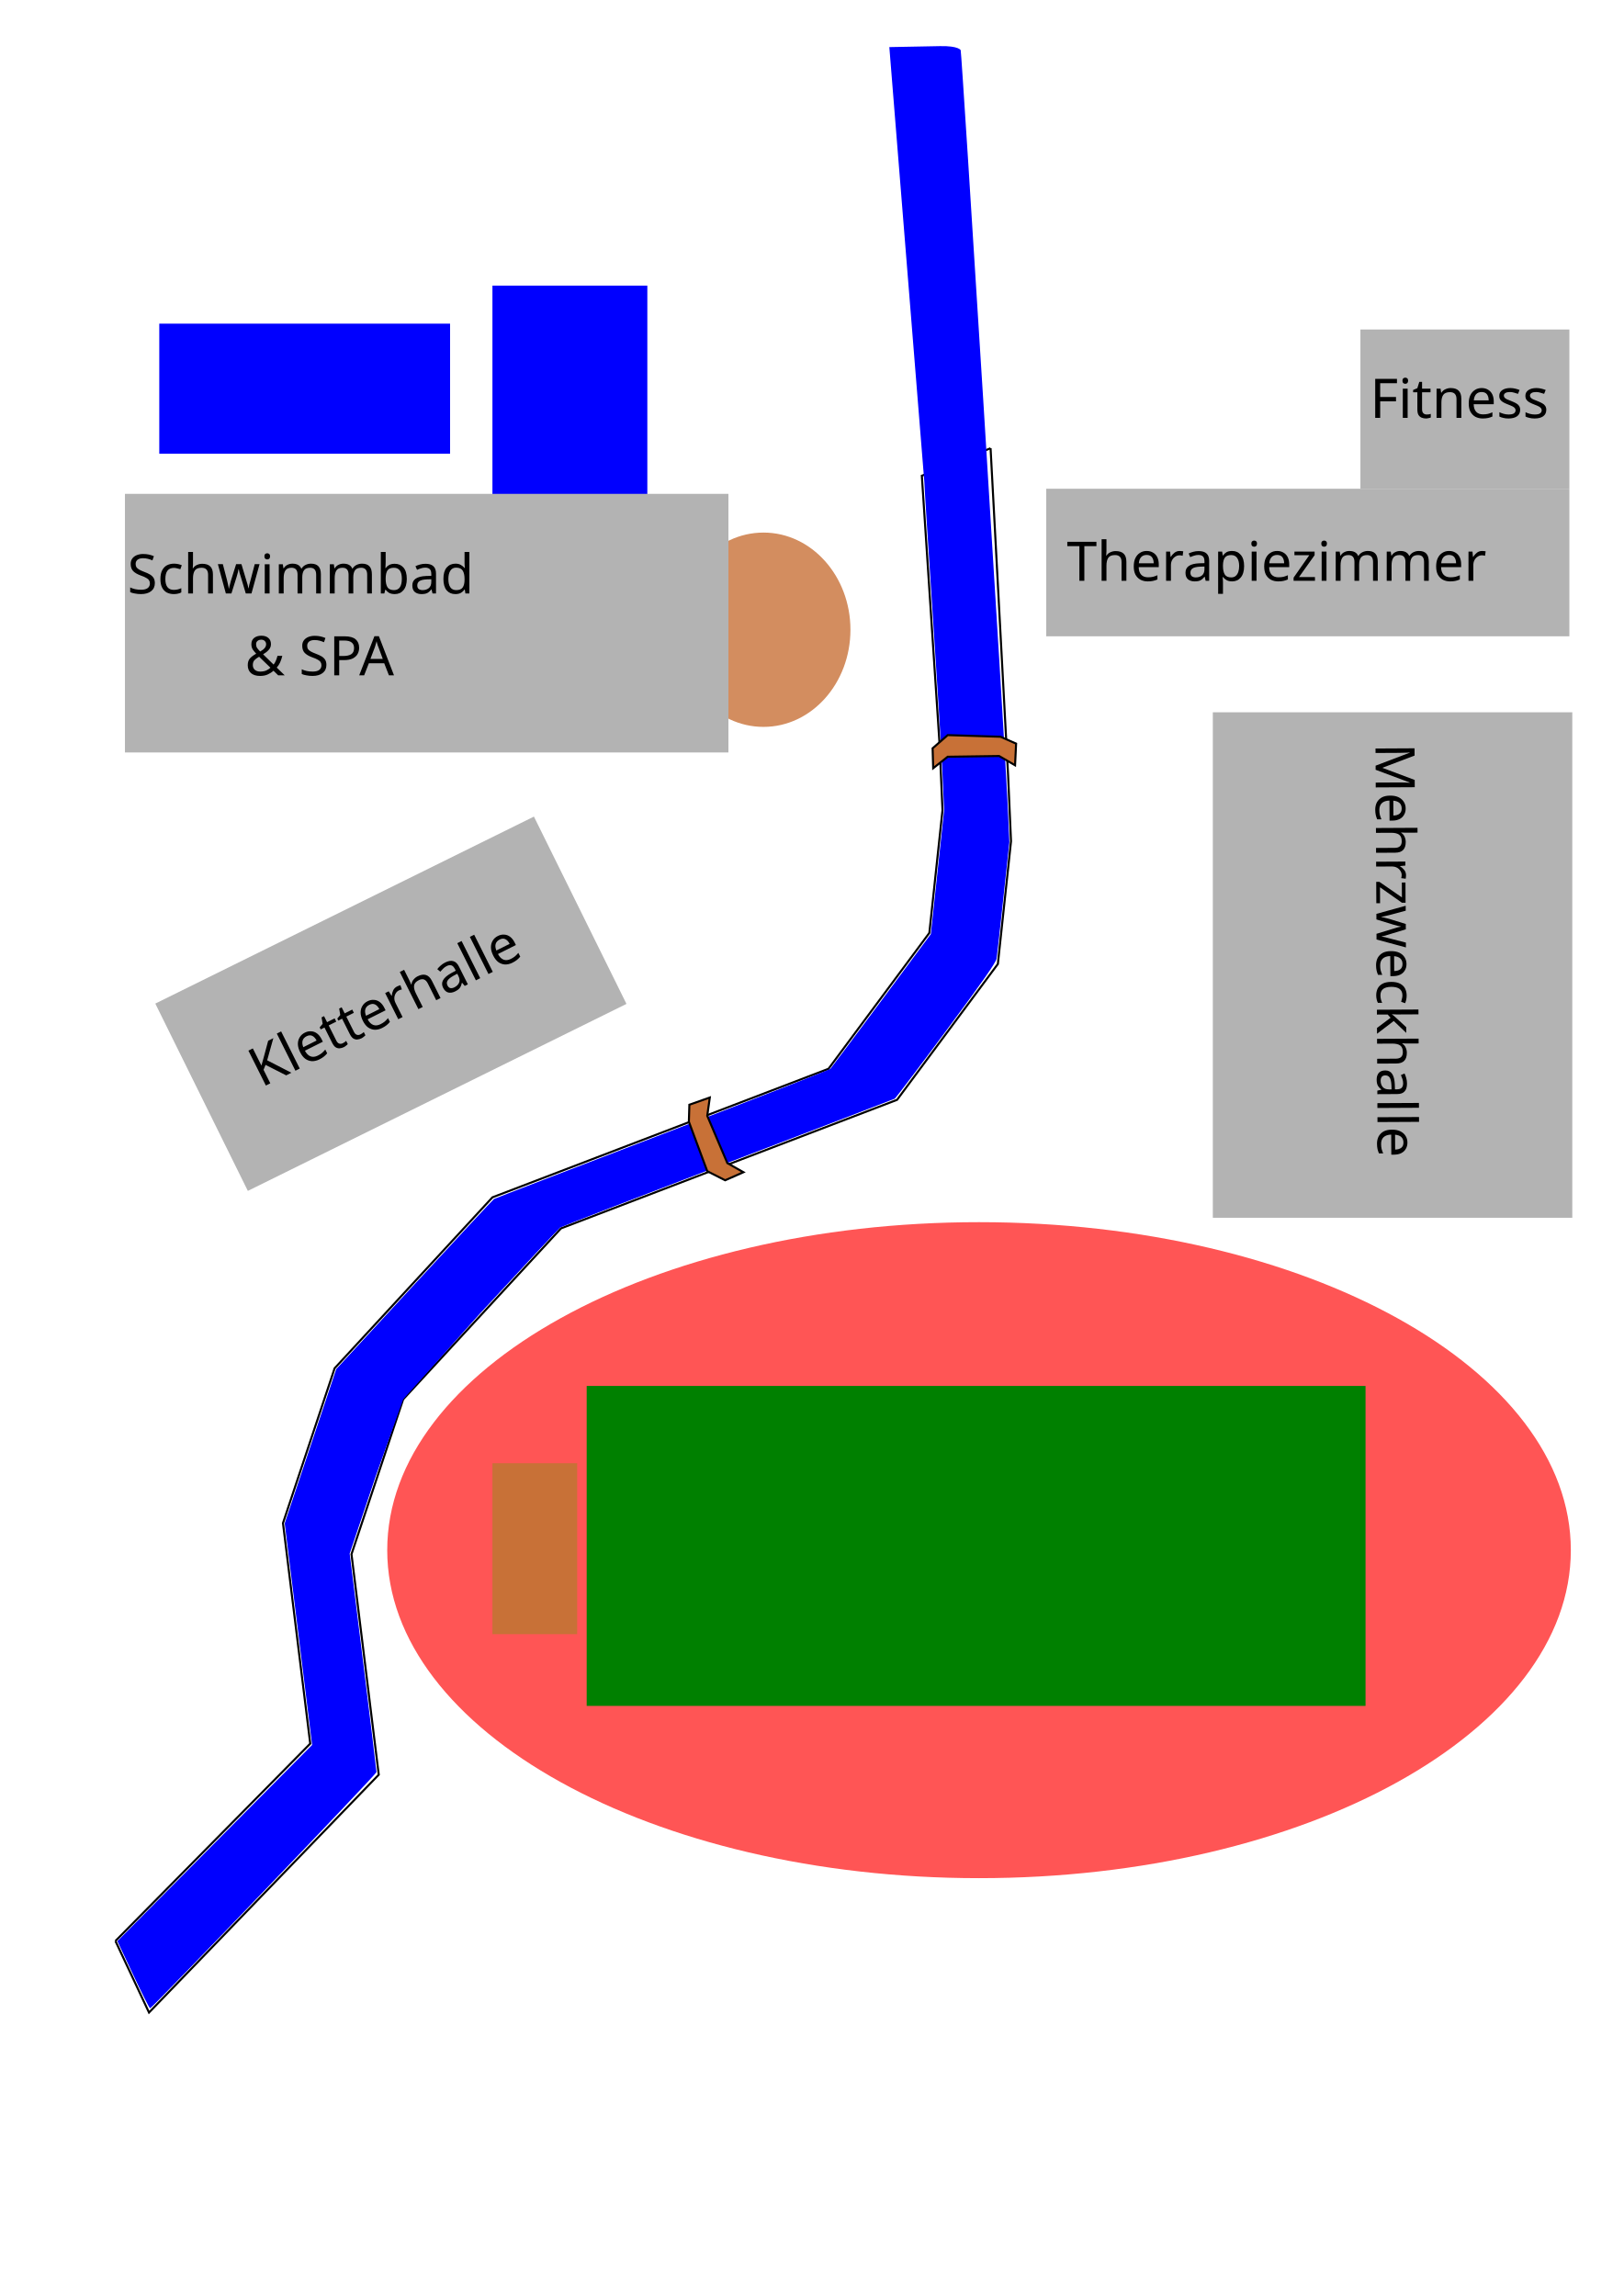
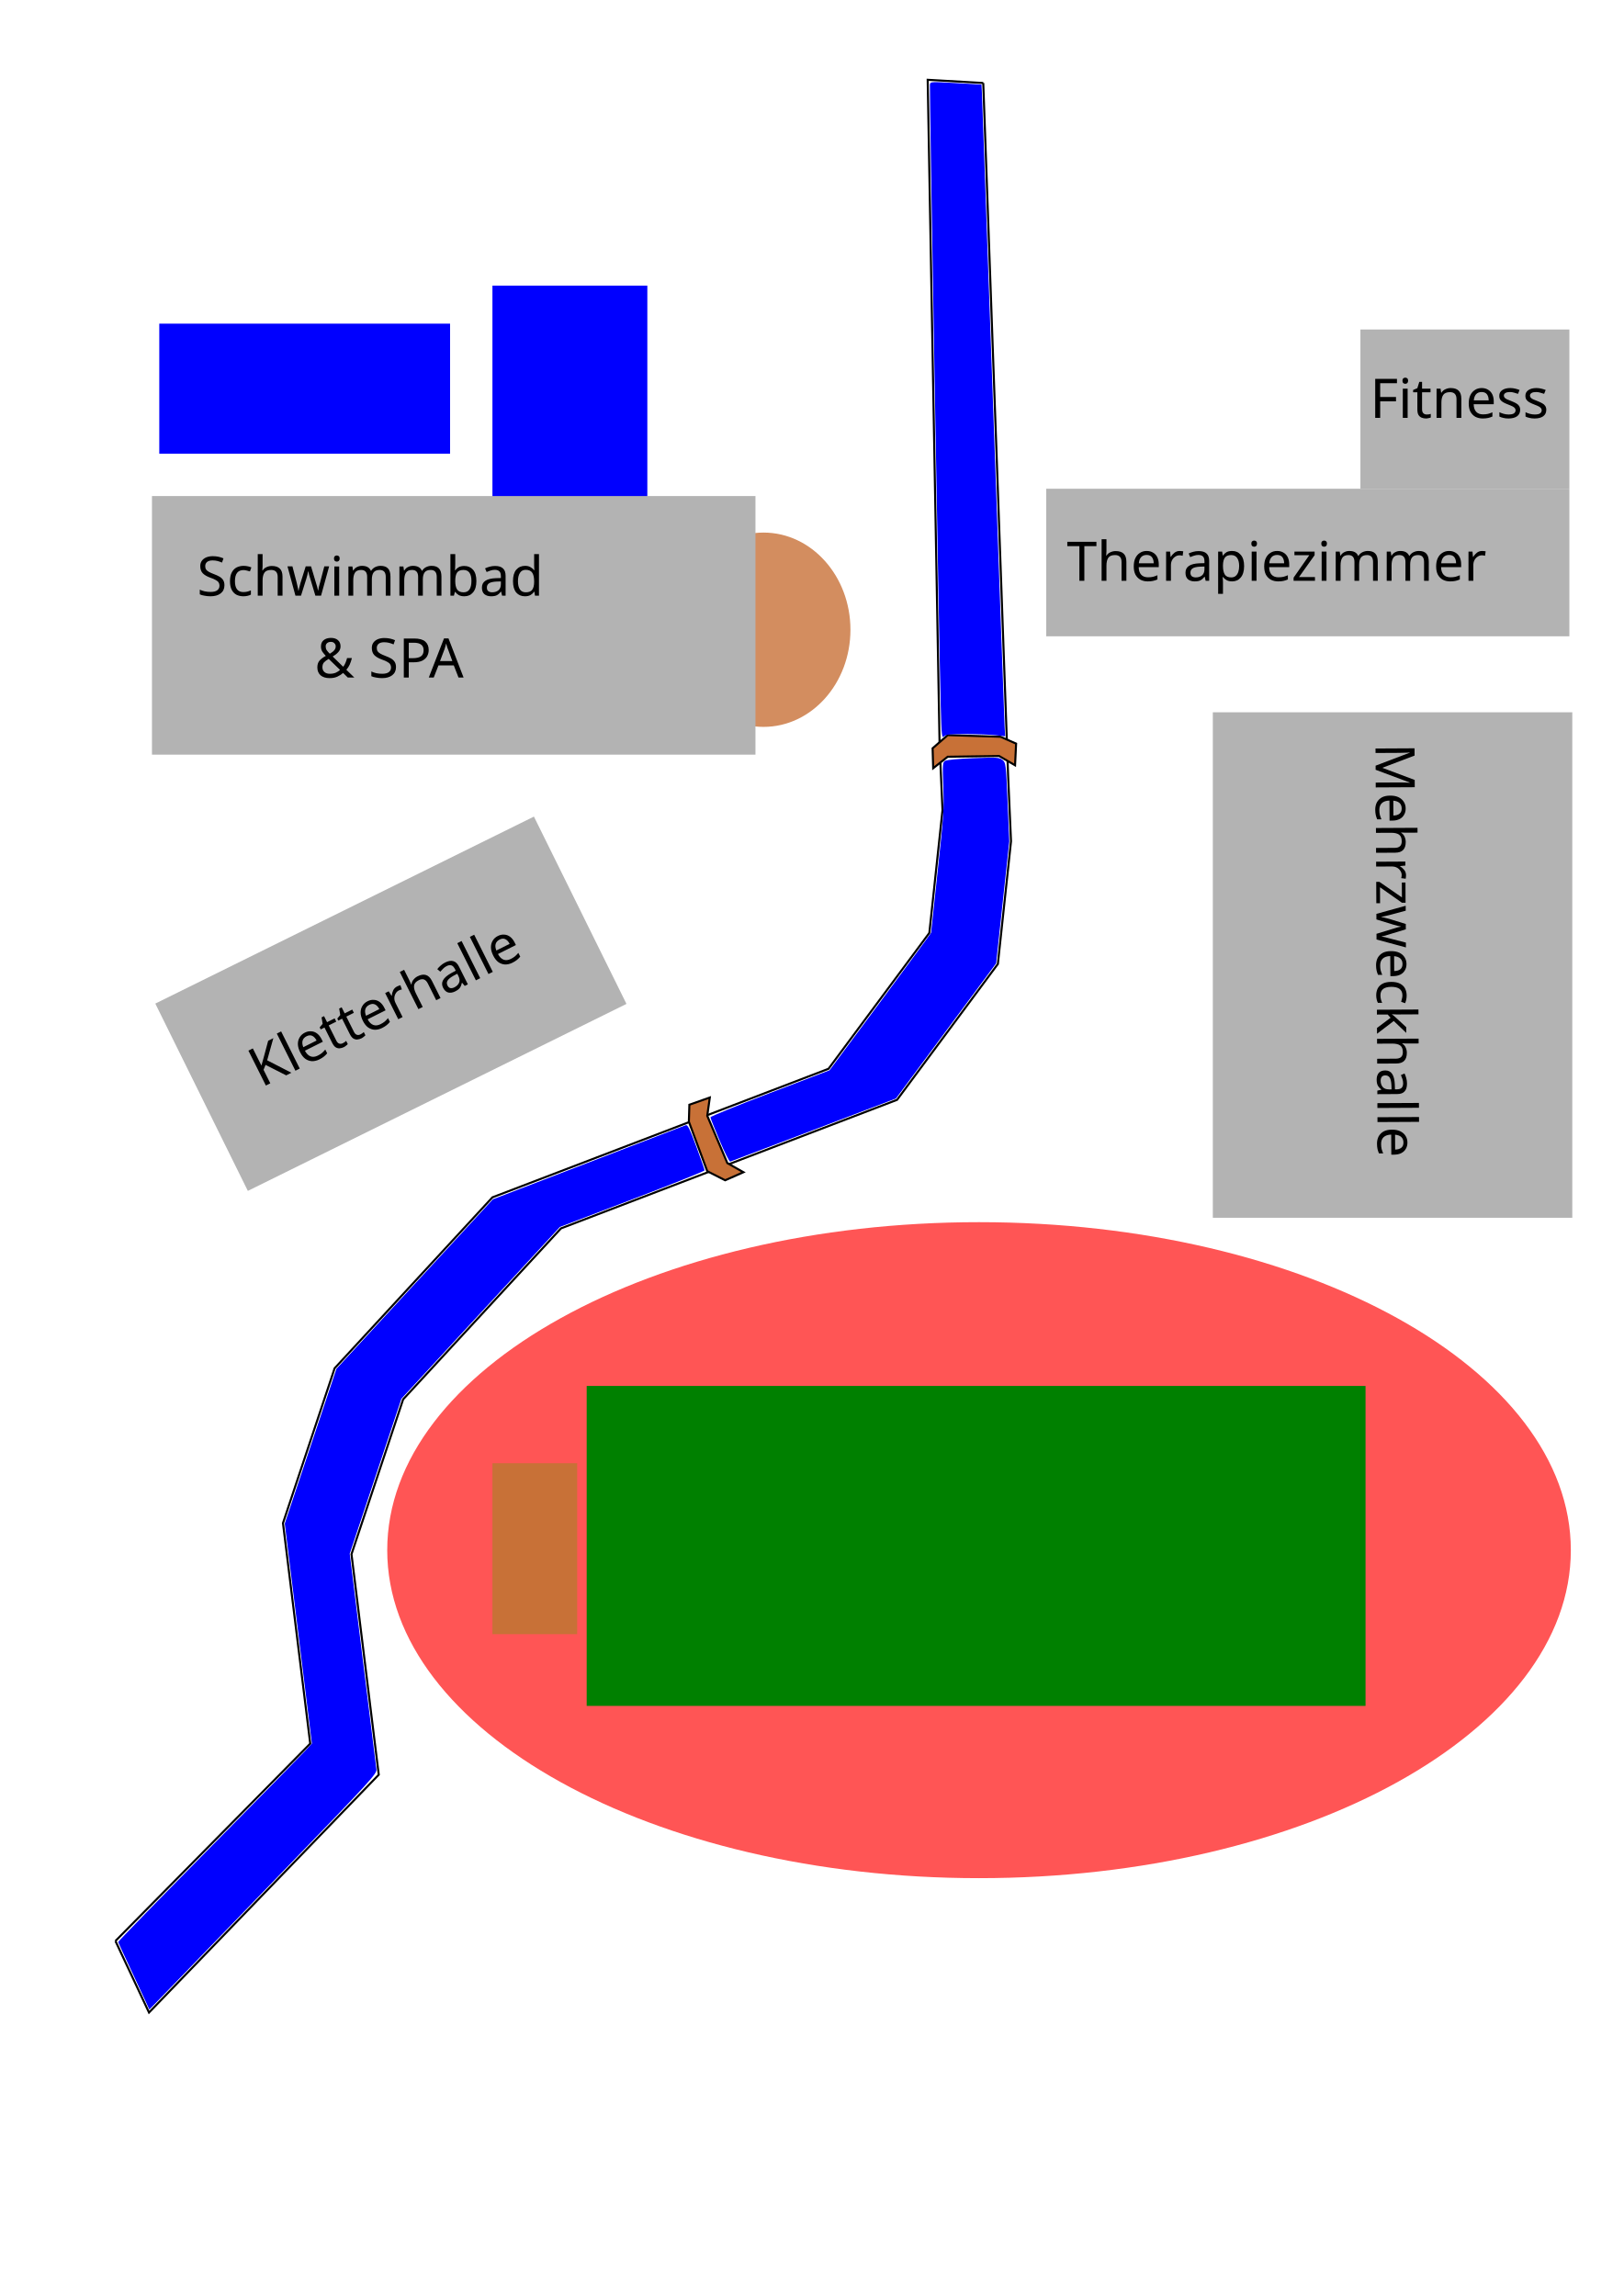
<svg xmlns="http://www.w3.org/2000/svg" width="210mm" height="297mm" viewBox="0 0 210 297" version="1.1" id="svg8">
  <defs id="defs2" />
  <g id="layer1">
-     <path style="fill:none;stroke:#000000;stroke-width:0.265px;stroke-linecap:butt;stroke-linejoin:miter;stroke-opacity:1" d="m 14.93,251.076 25.193,-25.528 -3.525,-28.523 6.68,-20.031 20.411,-22.112 43.467,-16.631 13.04,-17.576 1.701,-15.875 -0.378,-8.504 -2.294,-34.76 8.889,-3.554" id="path14" />
-     <path style="fill:none;stroke:#000000;stroke-width:0.265px;stroke-linecap:butt;stroke-linejoin:miter;stroke-opacity:1" d="m 14.93,251.076 4.342,9.256 29.714,-30.765 -3.525,-28.523 6.68,-20.031 20.411,-22.112 43.467,-16.631 13.04,-17.576 1.701,-15.875 -0.378,-8.504 -2.268,-42.333" id="path14-1" />
+     <path style="fill:none;stroke:#000000;stroke-width:0.265px;stroke-linecap:butt;stroke-linejoin:miter;stroke-opacity:1" d="m 14.93,251.076 25.193,-25.528 -3.525,-28.523 6.68,-20.031 20.411,-22.112 43.467,-16.631 13.04,-17.576 1.701,-15.875 -0.378,-8.504 -1.538,-85.975 7.188,0.415" id="path14" />
+     <g id="g44">
+       <path id="path14-1" d="m 14.93,251.076 4.342,9.256 29.714,-30.765 -3.525,-28.523 6.68,-20.031 20.411,-22.112 43.467,-16.631 13.04,-17.576 1.701,-15.875 -0.378,-8.504 -3.213,-89.58" style="fill:none;stroke:#000000;stroke-width:0.265px;stroke-linecap:butt;stroke-linejoin:miter;stroke-opacity:1" />
+     </g>
    <ellipse id="path33" cx="126.622" cy="200.522" rx="76.54" ry="42.428" style="fill:#ff5555;stroke-width:0.269" />
-     <path style="fill:#0000ff;stroke-width:0.714" d="m 65.143,965.542 -7.75,-16.515 20.988,-21.171 c 11.543,-11.644 32.959,-33.225 47.59,-47.957 L 152.573,853.112 145.875,798.931 139.177,744.75 151.773,707.051 164.369,669.353 202.52,628.018 c 20.983,-22.734 38.522,-41.559 38.977,-41.833 0.454,-0.274 37.447,-14.51 82.206,-31.635 44.759,-17.125 81.755,-31.526 82.213,-32.002 0.458,-0.476 11.693,-15.49 24.967,-33.365 l 24.135,-32.5 3.247,-30.278 3.247,-30.278 -0.843,-18.651 c -0.464,-10.258 -2.633,-45.594 -4.821,-78.524 -2.188,-32.93 -3.979,-61.235 -3.979,-62.9 L 434.726,23.026 459.504,22.549 c 9.174,-0.177 10.097,1.985 10.097,1.985 0.45,-0.046 21.408,334.712 22.97,368.935 l 0.831,18.214 -2.914,27.143 c -1.603,14.929 -3.095,28.315 -3.317,29.748 -0.307,1.986 -6.175,10.39 -24.689,35.357 -13.357,18.014 -24.665,32.96 -25.128,33.215 -0.463,0.255 -37.163,14.344 -81.556,31.308 -44.393,16.965 -81.27,31.22 -81.95,31.679 -0.68,0.459 -18.358,19.413 -39.286,42.119 l -37.492,41.887 -13.35,37.399 -12.792,38.001 6.546,52.857 c 3.601,29.071 6.544,53.38 6.542,54.019 -0.004,0.966 -109.174,114.879 -110.645,115.453 -0.263,0.103 -3.966,-7.245 -8.229,-16.328 z" id="path35" transform="scale(0.2645833)" />
    <rect id="rect31" width="100.731" height="41.388" x="75.879" y="179.279" style="fill:#008000;stroke-width:0.265" />
    <path style="fill:#c87137;stroke:#000000;stroke-width:0.265px;stroke-linecap:butt;stroke-linejoin:miter;stroke-opacity:1" d="m 96.153,151.632 -2.082,-1.176 -2.6,-6.124 0.332,-2.363 -2.644,0.932 -0.065,2.197 2.379,6.405 2.317,1.172 z" id="path56" />
    <rect style="fill:#c87137;stroke-width:0.265" id="rect58" width="10.961" height="22.112" x="63.689" y="189.277" />
    <g id="g114">
      <rect transform="rotate(-26.28657)" style="stroke-width:0.265;fill:#b3b3b3" y="125.289" x="-39.483" height="27.025" width="54.618" id="rect10" />
      <text transform="rotate(-26.60611)" id="text66" y="140.948" x="-32.827" style="font-style:normal;font-weight:normal;font-size:10.583px;line-height:1.25;font-family:sans-serif;letter-spacing:0px;word-spacing:0px;fill:#000000;fill-opacity:1;stroke:none;stroke-width:0.265" xml:space="preserve">
        <tspan style="font-size:7.056px;stroke-width:0.265" y="140.948" x="-32.827" id="tspan64">Kletterhalle</tspan>
      </text>
    </g>
-     <text xml:space="preserve" style="font-style:normal;font-weight:normal;font-size:7.056px;line-height:1.25;font-family:sans-serif;letter-spacing:0px;word-spacing:0px;fill:#000000;fill-opacity:1;stroke:none;stroke-width:0.265;" x="164.798" y="116.138" id="text70">
-       <tspan id="tspan68" x="164.798" y="125.794" style="stroke-width:0.265;font-size:7.056px;" />
-     </text>
    <g id="g119">
      <rect y="92.137" x="156.86" height="65.39" width="46.491" id="rect52" style="fill:#b3b3b3;stroke-width:0.184" />
      <text transform="rotate(89.69913)" id="text74" y="-177.392" x="97.071" style="font-style:normal;font-weight:normal;font-size:10.583px;line-height:1.25;font-family:sans-serif;letter-spacing:0px;word-spacing:0px;fill:#000000;fill-opacity:1;stroke:none;stroke-width:0.265" xml:space="preserve">
        <tspan style="font-size:7.056px;stroke-width:0.265" y="-177.392" x="97.071" id="tspan72">Mehrzweckhalle</tspan>
      </text>
    </g>
    <g id="g124">
      <rect y="63.222" x="135.315" height="19.088" width="67.658" id="rect60" style="fill:#b3b3b3;stroke-width:0.377" />
      <text id="text78" y="75.128" x="137.961" style="font-style:normal;font-weight:normal;font-size:10.583px;line-height:1.25;font-family:sans-serif;letter-spacing:0px;word-spacing:0px;fill:#000000;fill-opacity:1;stroke:none;stroke-width:0.265" xml:space="preserve">
        <tspan style="font-size:7.056px;stroke-width:0.265" y="75.128" x="137.961" id="tspan76">Therapiezimmer</tspan>
      </text>
    </g>
    <g id="g129">
      <rect y="42.622" x="175.948" height="20.6" width="27.025" id="rect62" style="fill:#b3b3b3;stroke-width:0.191" />
      <text id="text82" y="54.056" x="177.176" style="font-style:normal;font-weight:normal;font-size:10.583px;line-height:1.25;font-family:sans-serif;letter-spacing:0px;word-spacing:0px;fill:#000000;fill-opacity:1;stroke:none;stroke-width:0.265" xml:space="preserve">
        <tspan style="font-size:7.056px;stroke-width:0.265" y="54.056" x="177.176" id="tspan80">Fitness</tspan>
      </text>
    </g>
    <path style="fill:#c87137;stroke:#000000;stroke-width:0.265px;stroke-linecap:butt;stroke-linejoin:miter;stroke-opacity:1" d="m 120.692,99.375 1.875,-1.485 6.652,-0.097 2.063,1.199 0.135,-2.8 -2.01,-0.889 -6.829,-0.214 -1.96,1.704 z" id="path56-3" />
    <rect style="fill:#0000ff;stroke-width:0.265" id="rect107" width="37.609" height="16.82" x="20.6" y="41.866" />
    <rect style="fill:#0000ff;stroke-width:0.265" id="rect109" width="20.033" height="27.403" x="63.689" y="36.952" />
    <g id="g196">
-       <g id="g187">
-         <ellipse style="fill:#d38d5f;stroke-width:0.319" id="path131" cx="98.746" cy="81.459" rx="11.245" ry="12.568" />
-         <g transform="translate(-3.496281,-0.2834797)" id="g152">
-           <rect y="64.167" x="19.655" height="33.451" width="78.052" id="rect99" style="fill:#b3b3b3;stroke-width:0.265" />
-           <text id="text103" y="77.056" x="59.948" style="font-style:normal;font-weight:normal;font-size:10.583px;line-height:1;font-family:sans-serif;text-align:center;letter-spacing:0px;word-spacing:0px;text-anchor:middle;fill:#000000;fill-opacity:1;stroke:none;stroke-width:0.265" xml:space="preserve">
-             <tspan style="font-size:7.056px;line-height:1;text-align:center;text-anchor:middle;stroke-width:0.265" y="77.056" x="61.188" id="tspan101">Schwimmbad </tspan>
-             <tspan id="tspan105" style="font-size:7.056px;line-height:1;text-align:center;text-anchor:middle;stroke-width:0.265" y="87.639" x="59.948">&amp; SPA</tspan>
-           </text>
-         </g>
-       </g>
+       <ellipse style="fill:#d38d5f;stroke-width:0.319" id="path131" cx="98.746" cy="81.459" rx="11.245" ry="12.568" />
+       <rect y="64.167" x="19.655" height="33.451" width="78.052" id="rect99" style="fill:#b3b3b3;stroke-width:0.265" />
+       <text id="text103" y="77.056" x="59.948" style="font-style:normal;font-weight:normal;font-size:10.583px;line-height:1;font-family:sans-serif;text-align:center;letter-spacing:0px;word-spacing:0px;text-anchor:middle;fill:#000000;fill-opacity:1;stroke:none;stroke-width:0.265" xml:space="preserve">
+         <tspan style="font-size:7.056px;line-height:1;text-align:center;text-anchor:middle;stroke-width:0.265" y="77.056" x="61.188" id="tspan101">Schwimmbad </tspan>
+         <tspan id="tspan105" style="font-size:7.056px;line-height:1;text-align:center;text-anchor:middle;stroke-width:0.265" y="87.639" x="59.948">&amp; SPA</tspan>
+       </text>
    </g>
+     <path style="fill:#0000ff;stroke-width:0.714" d="m 459.845,345.128 c -0.706,-24.691 -5.528,-301.967 -5.282,-303.689 0.218,-1.525 0.236,-1.526 12.718,-0.813 l 12.5,0.714 0.194,3.929 c 0.106,2.161 2.586,71.589 5.509,154.286 2.923,82.696 5.435,152.618 5.582,155.382 l 0.267,5.025 -4.704,-0.524 c -2.587,-0.288 -9.018,-0.54 -14.291,-0.561 -7.701,-0.029 -9.828,0.181 -10.812,1.072 -1.153,1.044 -1.252,0.169 -1.681,-14.821 z" id="path46" transform="scale(0.2645833)" />
+     <path style="fill:#0000ff;stroke-width:0.714" d="m 351.746,557.559 c -2.455,-5.819 -4.464,-10.912 -4.464,-11.318 0,-0.405 13.098,-5.737 29.107,-11.849 l 29.107,-11.112 24.821,-33.441 c 13.652,-18.392 24.822,-33.615 24.824,-33.827 10e-4,-0.213 1.441,-13.684 3.2,-29.937 2.934,-27.114 3.162,-30.53 2.77,-41.429 -0.403,-11.202 -0.35,-11.924 0.944,-12.688 0.784,-0.463 6.712,-1.013 13.835,-1.283 11.513,-0.436 12.591,-0.37 14.137,0.863 1.64,1.309 1.69,1.722 2.5,20.568 l 0.826,19.233 -3.214,29.826 -3.214,29.826 -24.486,33.031 -24.486,33.031 -40.156,15.311 c -22.086,8.421 -40.478,15.415 -40.871,15.543 -0.393,0.128 -2.723,-4.529 -5.179,-10.349 z" id="path48" transform="scale(0.2645833)" />
+     <path style="fill:#0000ff;stroke-width:0.714" d="m 71.295,978.691 c -0.94,-2.079 -4.34,-9.393 -7.555,-16.253 -3.215,-6.86 -5.903,-12.695 -5.974,-12.966 -0.07,-0.271 19.815,-20.693 44.189,-45.384 24.374,-24.69 45.71,-46.418 47.412,-48.284 l 3.095,-3.393 -6.629,-53.778 -6.629,-53.778 12.632,-37.83 12.632,-37.83 38.236,-41.429 38.236,-41.429 46.563,-17.885 c 25.61,-9.837 47.078,-18.085 47.706,-18.329 0.927,-0.361 1.905,1.618 5.179,10.488 2.219,6.013 4.035,11.227 4.035,11.587 0,0.36 -15.916,6.73 -35.37,14.155 l -35.37,13.501 -38.735,41.986 -38.735,41.986 -12.63,37.882 -12.63,37.882 6.346,51.588 c 3.491,28.373 6.495,52.6 6.678,53.836 0.315,2.139 -1.873,4.532 -45.078,49.286 -24.975,25.871 -50.019,51.792 -55.653,57.603 l -10.244,10.565 z" id="path50" transform="scale(0.2645833)" />
  </g>
</svg>
